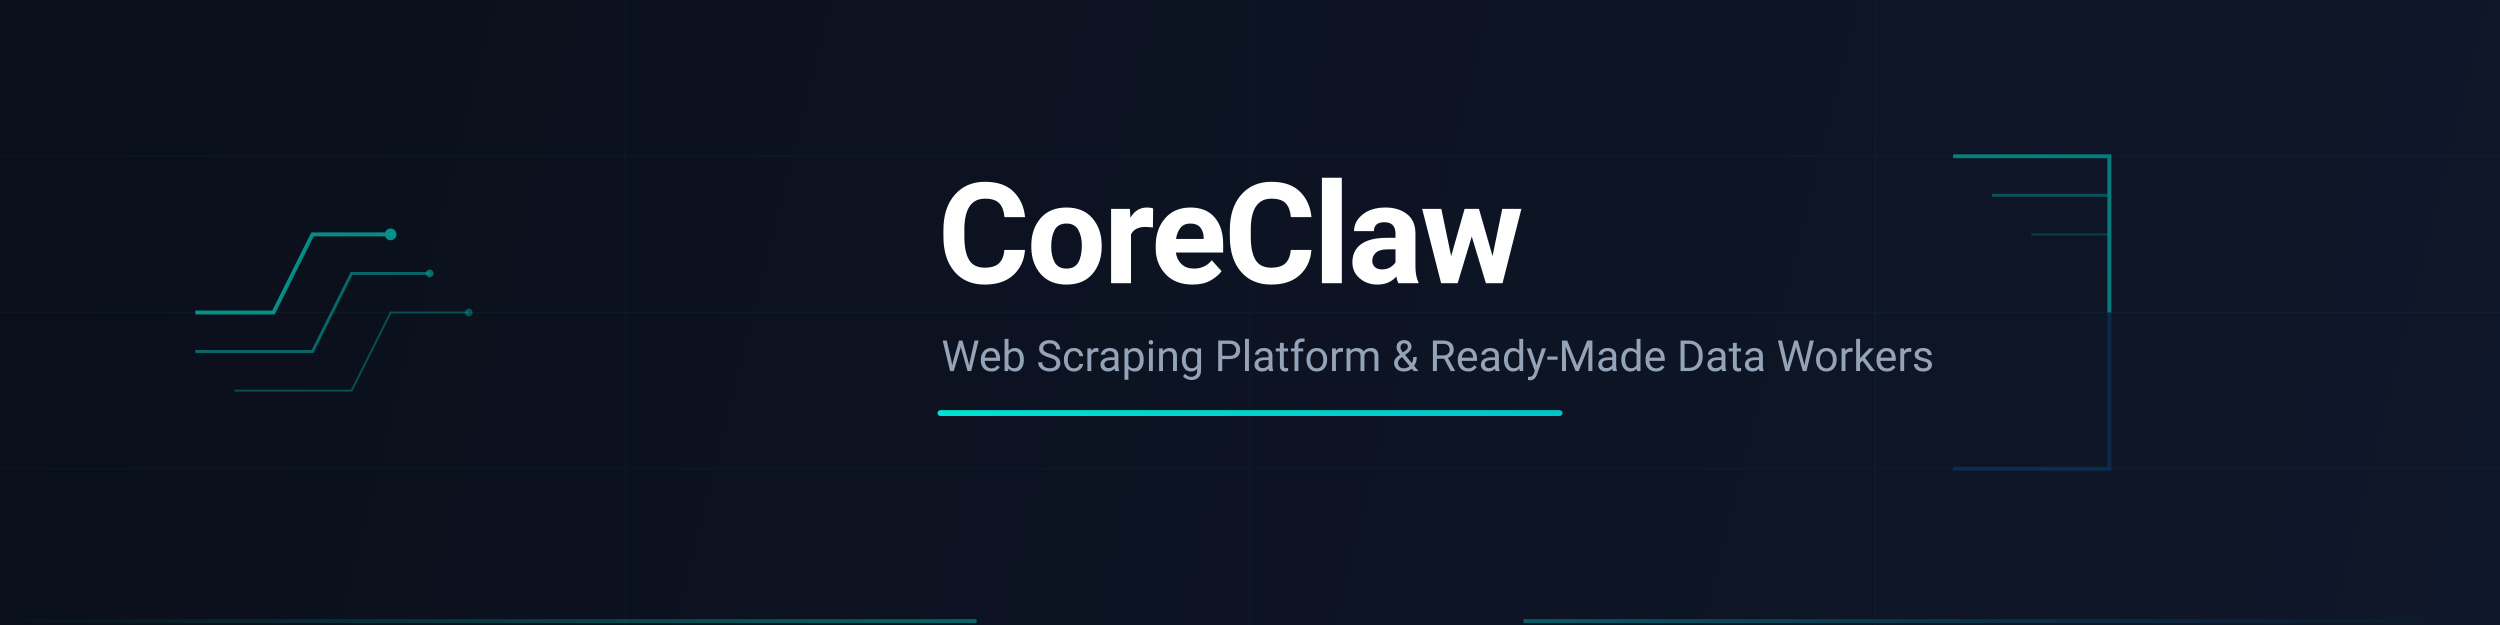
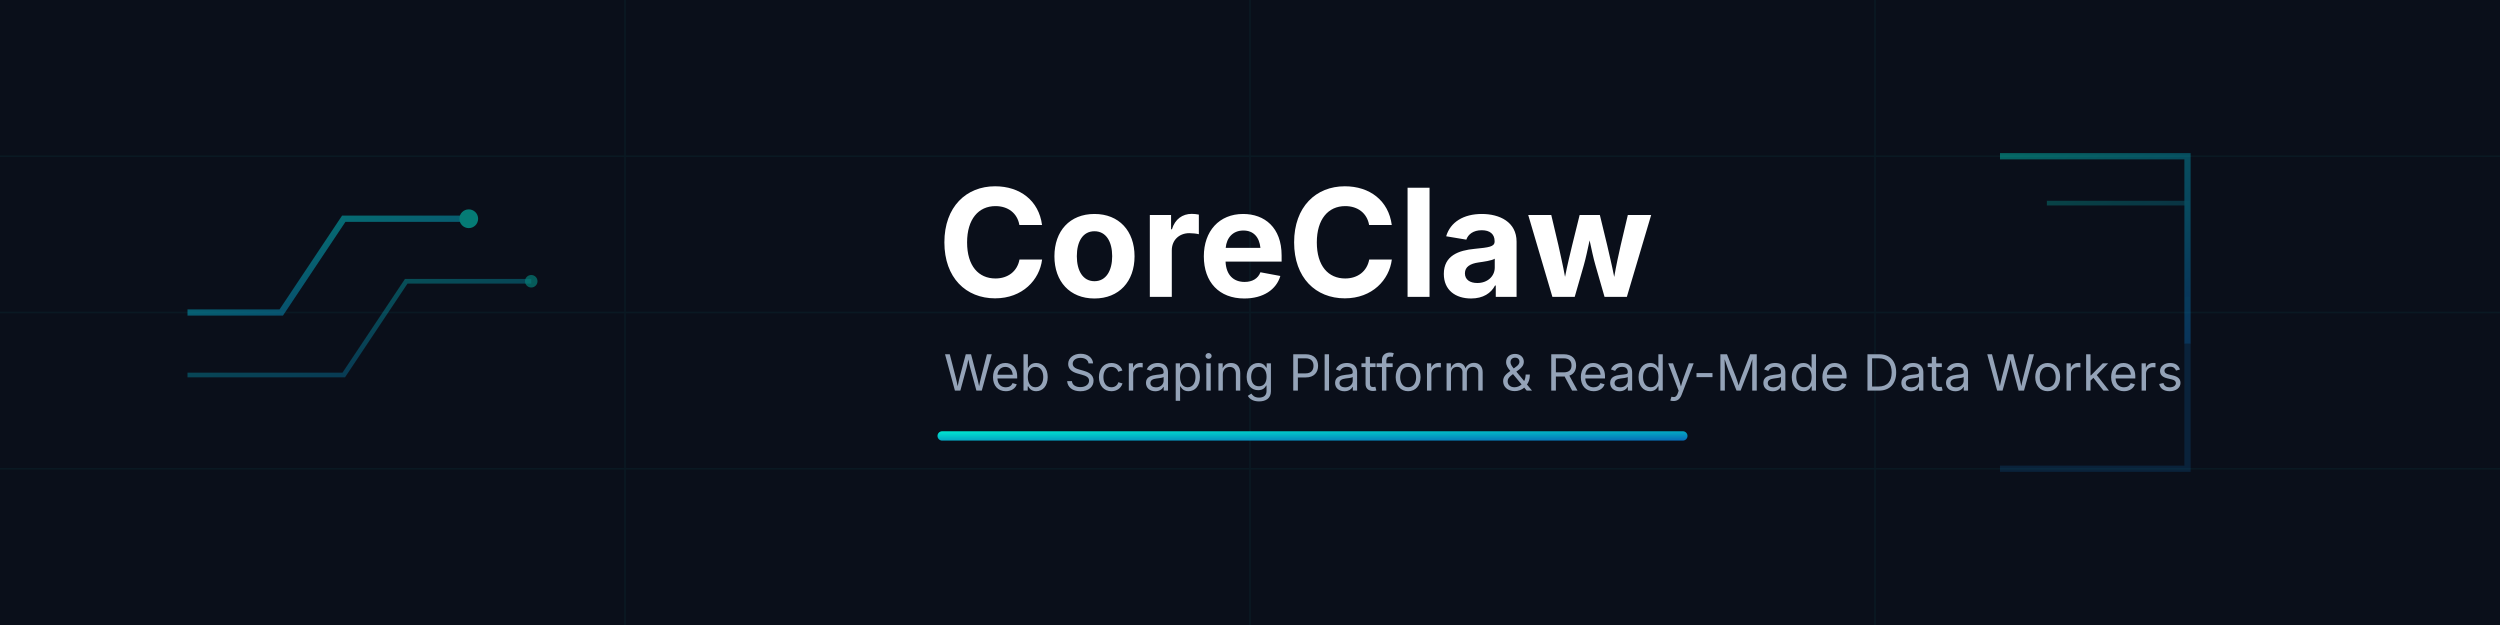
- <svg xmlns="http://www.w3.org/2000/svg" width="1280" height="320" viewBox="0 0 1280 320" fill="none">
+ <svg xmlns="http://www.w3.org/2000/svg" width="800" height="200" viewBox="0 0 800 200" fill="none">
  <defs>
-     <linearGradient id="brandGrad" x1="0%" y1="0%" x2="100%" y2="100%" gradientUnits="userSpaceOnUse">
+     <linearGradient id="g" x1="0%" y1="0%" x2="100%" y2="100%">
      <stop offset="0%" stop-color="#00E7D0" />
      <stop offset="100%" stop-color="#076BB7" />
    </linearGradient>
-     <linearGradient id="bgGrad" x1="0%" y1="0%" x2="100%" y2="100%" gradientUnits="userSpaceOnUse">
-       <stop offset="0%" stop-color="#0a0f1a" />
-       <stop offset="100%" stop-color="#0f172a" />
-     </linearGradient>
-     <linearGradient id="lineGrad" x1="0%" y1="0%" x2="100%" y2="0%" gradientUnits="userSpaceOnUse">
-       <stop offset="0%" stop-color="#00E7D0" stop-opacity="0" />
-       <stop offset="50%" stop-color="#00E7D0" stop-opacity="0.5" />
-       <stop offset="100%" stop-color="#076BB7" stop-opacity="0" />
-     </linearGradient>
  </defs>
-   <rect width="1280" height="320" fill="url(#bgGrad)" />
-   <g opacity="0.04" stroke="#00E7D0" stroke-width="0.5">
-     <line x1="0" y1="80" x2="1280" y2="80" />
-     <line x1="0" y1="160" x2="1280" y2="160" />
-     <line x1="0" y1="240" x2="1280" y2="240" />
-     <line x1="320" y1="0" x2="320" y2="320" />
-     <line x1="640" y1="0" x2="640" y2="320" />
-     <line x1="960" y1="0" x2="960" y2="320" />
+   <rect width="800" height="200" fill="#0a0f1a" />
+   <g opacity="0.05" stroke="#00E7D0" stroke-width="0.5">
+     <line x1="0" y1="50" x2="800" y2="50" />
+     <line x1="0" y1="100" x2="800" y2="100" />
+     <line x1="0" y1="150" x2="800" y2="150" />
+     <line x1="200" y1="0" x2="200" y2="200" />
+     <line x1="400" y1="0" x2="400" y2="200" />
+     <line x1="600" y1="0" x2="600" y2="200" />
  </g>
-   <g transform="translate(100, 90)" opacity="0.6">
-     <path d="M0 70 L40 70 L60 30 L100 30" stroke="url(#brandGrad)" stroke-width="2" fill="none" />
-     <path d="M0 90 L60 90 L80 50 L120 50" stroke="url(#brandGrad)" stroke-width="1.5" fill="none" opacity="0.7" />
-     <path d="M20 110 L80 110 L100 70 L140 70" stroke="url(#brandGrad)" stroke-width="1" fill="none" opacity="0.5" />
-     <circle cx="100" cy="30" r="3" fill="#00E7D0" />
-     <circle cx="120" cy="50" r="2" fill="#00E7D0" opacity="0.7" />
-     <circle cx="140" cy="70" r="2" fill="#00E7D0" opacity="0.5" />
+   <g transform="translate(60, 60)" opacity="0.5">
+     <path d="M0 40 L30 40 L50 10 L90 10" stroke="url(#g)" stroke-width="2" fill="none" />
+     <path d="M0 60 L50 60 L70 30 L110 30" stroke="url(#g)" stroke-width="1.5" fill="none" opacity="0.7" />
+     <circle cx="90" cy="10" r="3" fill="#00E7D0" />
+     <circle cx="110" cy="30" r="2" fill="#00E7D0" opacity="0.7" />
  </g>
-   <g transform="translate(480, 0)">
-     <text x="0" y="145" font-family="system-ui, -apple-system, 'Segoe UI', Roboto, sans-serif" font-size="72" font-weight="700" fill="white" letter-spacing="-0.02em">CoreClaw</text>
-     <text x="2" y="190" font-family="system-ui, -apple-system, 'Segoe UI', Roboto, sans-serif" font-size="22" fill="#94a3b8">Web Scraping Platform &amp; Ready-Made Data Workers</text>
-     <rect x="0" y="210" width="320" height="3" rx="1.5" fill="url(#brandGrad)" />
+   <text x="300" y="95" font-family="system-ui, -apple-system, sans-serif" font-size="48" font-weight="700" fill="white">CoreClaw</text>
+   <text x="302" y="125" font-family="system-ui, -apple-system, sans-serif" font-size="16" fill="#94a3b8">Web Scraping Platform &amp; Ready-Made Data Workers</text>
+   <rect x="300" y="138" width="240" height="3" rx="1.5" fill="url(#g)" />
+   <g transform="translate(640, 50)" opacity="0.4">
+     <path d="M0 0 L60 0 L60 60" stroke="url(#g)" stroke-width="2" fill="none" />
+     <path d="M15 15 L60 15 L60 45" stroke="url(#g)" stroke-width="1.5" fill="none" opacity="0.6" />
+     <path d="M0 100 L60 100 L60 60" stroke="#076BB7" stroke-width="2" fill="none" opacity="0.5" />
  </g>
-   <g transform="translate(1000, 80)" opacity="0.5">
-     <path d="M0 0 L80 0 L80 80" stroke="url(#brandGrad)" stroke-width="2" fill="none" />
-     <path d="M20 20 L80 20 L80 60" stroke="url(#brandGrad)" stroke-width="1.5" fill="none" opacity="0.6" />
-     <path d="M40 40 L80 40" stroke="url(#brandGrad)" stroke-width="1" fill="none" opacity="0.4" />
-     <path d="M0 160 L80 160 L80 80" stroke="#076BB7" stroke-width="2" fill="none" opacity="0.5" />
-   </g>
-   <line x1="0" y1="318" x2="500" y2="318" stroke="url(#lineGrad)" stroke-width="2" />
-   <line x1="780" y1="318" x2="1280" y2="318" stroke="url(#lineGrad)" stroke-width="2" />
</svg>
